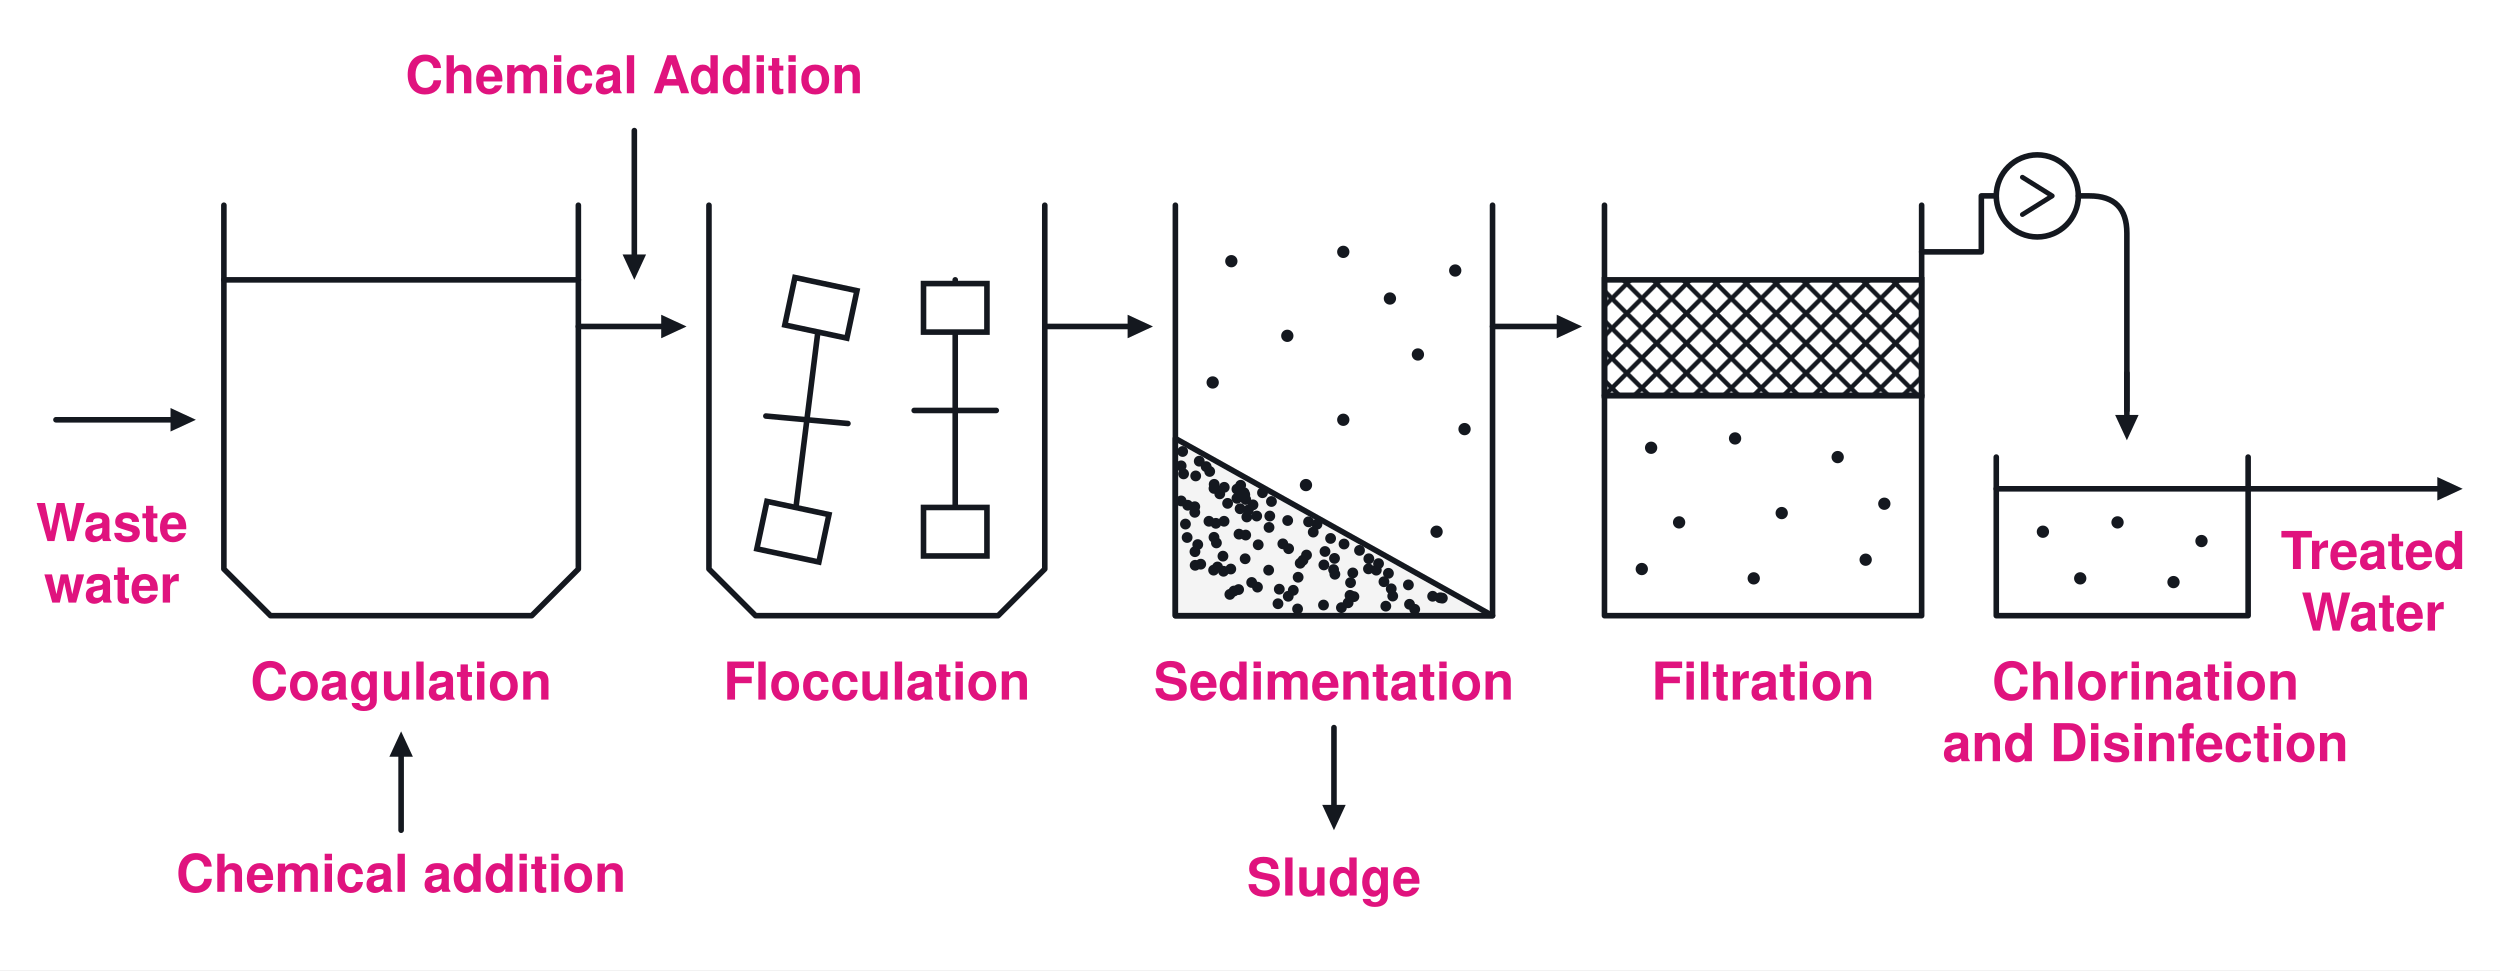
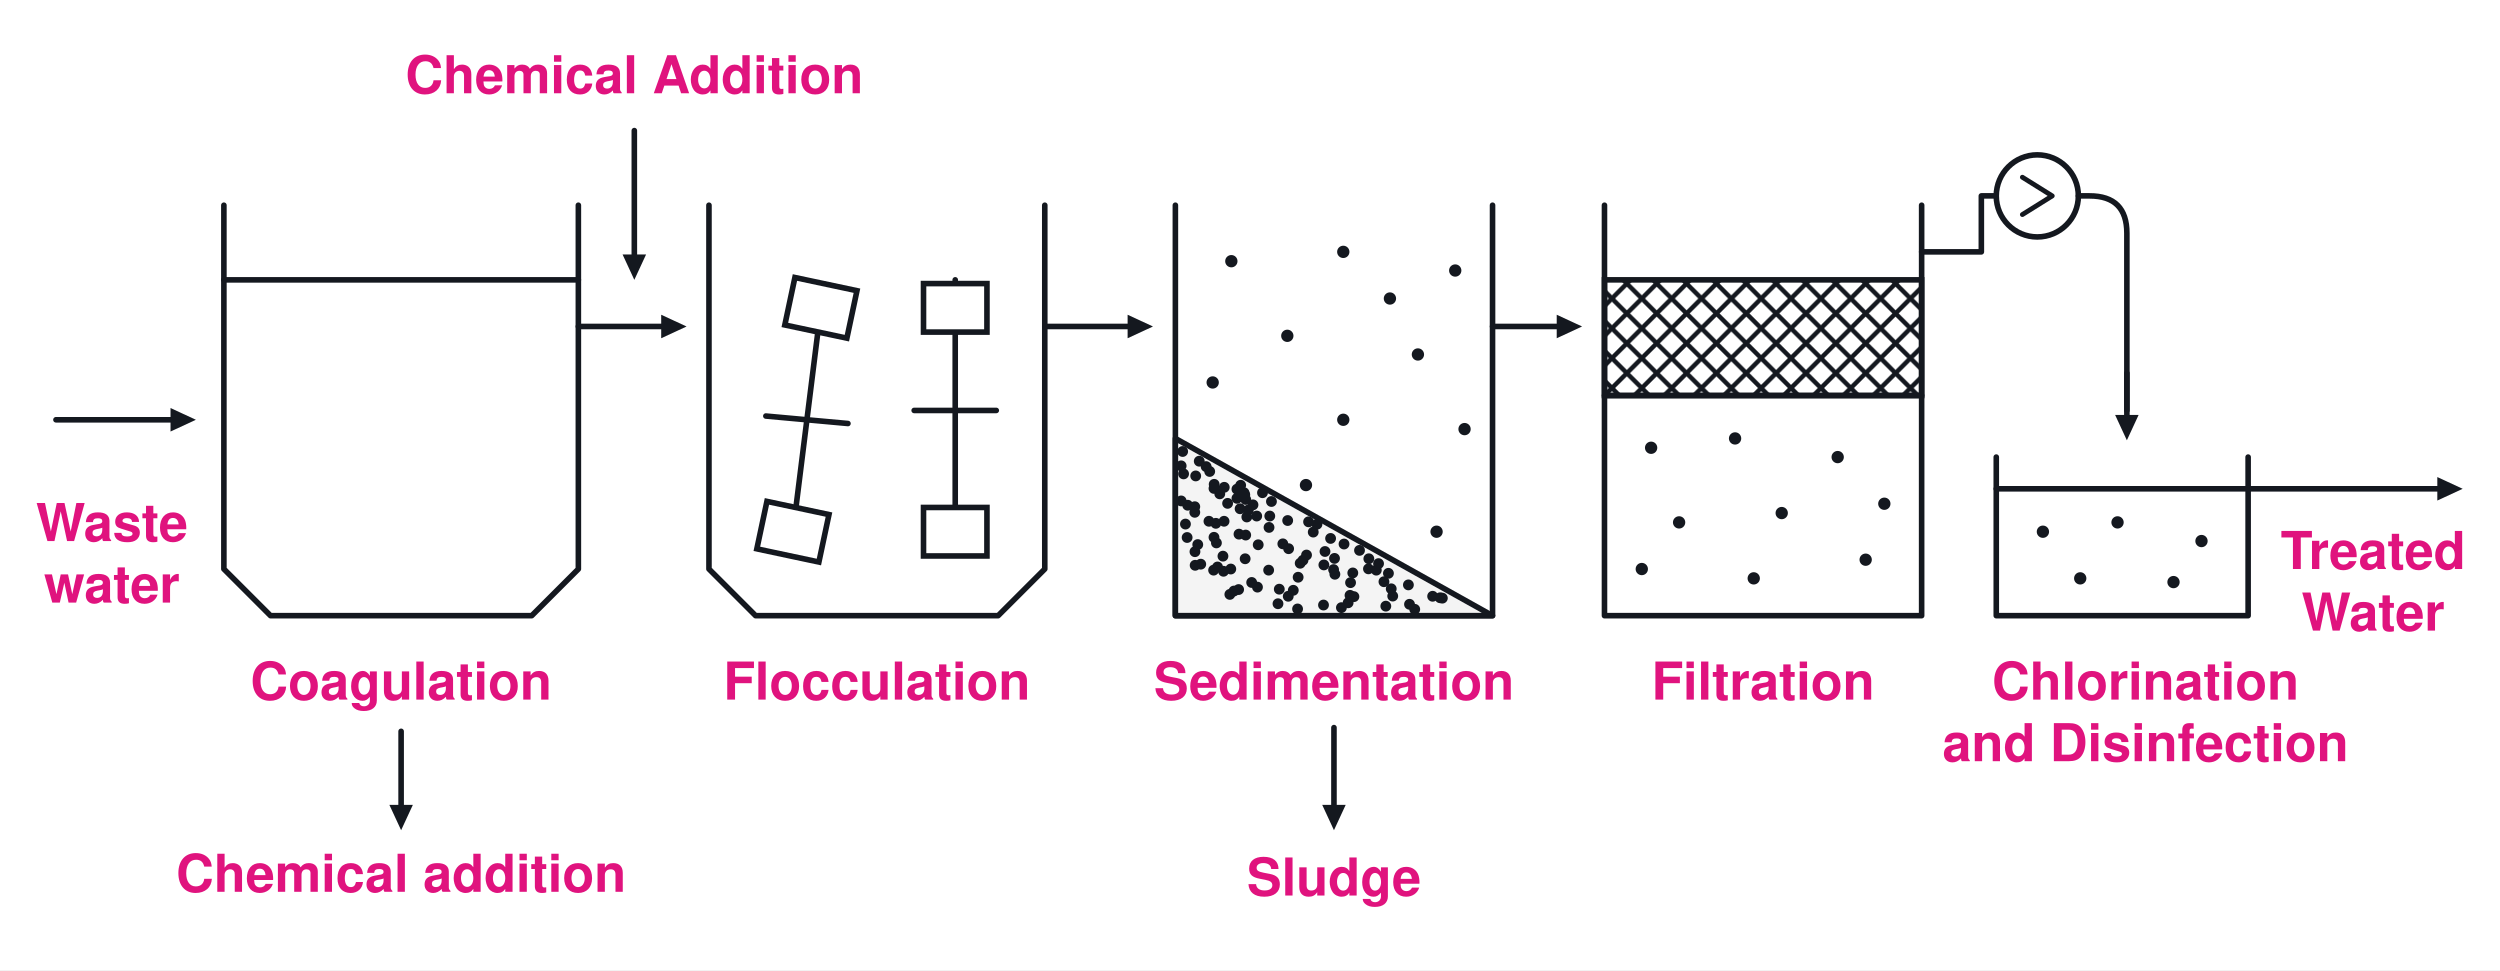
<svg xmlns="http://www.w3.org/2000/svg" viewBox="0 0 1340 520" font-family="Segoe UI, Helvetica, Arial, sans-serif">
  <rect width="1340" height="520" fill="#ffffff" />
  <path d="M120.0 110.0 L120.0 305.0 L145.0 330.0 L285.0 330.0 L310.0 305.0 L310.0 110.0" stroke="#14181f" stroke-width="3" fill="none" stroke-linejoin="round" stroke-linecap="round" />
  <line x1="120.0" y1="150.0" x2="310.0" y2="150.0" stroke="#14181f" stroke-width="3" stroke-linecap="round" />
  <line x1="30.0" y1="225.0" x2="93.0" y2="225.0" stroke="#14181f" stroke-width="3" stroke-linecap="round" />
  <path d="M105.0 225.0 L91.4 231.3 L91.4 218.7 Z" fill="#14181f" />
  <text x="60.0" y="290.0" font-size="28" fill="#e0137e" text-anchor="middle" font-weight="700">Waste</text>
  <text x="60.0" y="323.0" font-size="28" fill="#e0137e" text-anchor="middle" font-weight="700">water</text>
  <line x1="310.0" y1="175.0" x2="356.0" y2="175.0" stroke="#14181f" stroke-width="3" stroke-linecap="round" />
  <path d="M368.0 175.0 L354.4 181.3 L354.4 168.7 Z" fill="#14181f" />
  <line x1="340.0" y1="70.0" x2="340.0" y2="138.0" stroke="#14181f" stroke-width="3" stroke-linecap="round" />
  <path d="M340.0 150.0 L333.7 136.4 L346.3 136.4 Z" fill="#14181f" />
  <text x="340.0" y="50.0" font-size="28" fill="#e0137e" text-anchor="middle" font-weight="700">Chemical Addition</text>
  <path d="M380.0 110.0 L380.0 305.0 L405.0 330.0 L535.0 330.0 L560.0 305.0 L560.0 110.0" stroke="#14181f" stroke-width="3" fill="none" stroke-linejoin="round" stroke-linecap="round" />
  <line x1="440.0" y1="165.0" x2="425.0" y2="285.0" stroke="#14181f" stroke-width="3" stroke-linecap="round" />
  <line x1="410.5" y1="223.0" x2="454.5" y2="227.0" stroke="#14181f" stroke-width="3" stroke-linecap="round" />
  <rect x="423.0" y="152.0" width="34" height="26" fill="#ffffff" stroke="#14181f" stroke-width="3" transform="rotate(12 440.0 165.0)" />
  <rect x="408.0" y="272.0" width="34" height="26" fill="#ffffff" stroke="#14181f" stroke-width="3" transform="rotate(12 425.0 285.0)" />
  <line x1="512.0" y1="150.0" x2="512.0" y2="290.0" stroke="#14181f" stroke-width="3" stroke-linecap="round" />
  <line x1="490.0" y1="220.0" x2="534.0" y2="220.0" stroke="#14181f" stroke-width="3" stroke-linecap="round" />
  <rect x="495.0" y="152.0" width="34.0" height="26.0" rx="0" stroke="#14181f" stroke-width="3" fill="#ffffff" />
  <rect x="495.0" y="272.0" width="34.0" height="26.0" rx="0" stroke="#14181f" stroke-width="3" fill="#ffffff" />
  <line x1="560.0" y1="175.0" x2="606.0" y2="175.0" stroke="#14181f" stroke-width="3" stroke-linecap="round" />
  <path d="M618.0 175.0 L604.4 181.3 L604.4 168.7 Z" fill="#14181f" />
  <path d="M630.0 110.0 L630.0 330.0 L800.0 330.0 L800.0 110.0" stroke="#14181f" stroke-width="3" fill="none" stroke-linejoin="round" stroke-linecap="round" />
  <path d="M630.0 235.0 L800.0 330.0 L630.0 330.0 Z" stroke="#14181f" stroke-width="3" fill="#f4f4f4" stroke-linejoin="round" stroke-linecap="round" />
  <circle cx="656.1" cy="279.4" r="2.4" stroke="#14181f" stroke-width="1" fill="#14181f" />
  <circle cx="643.6" cy="302.4" r="2.4" stroke="#14181f" stroke-width="1" fill="#14181f" />
  <circle cx="690.5" cy="319.6" r="2.4" stroke="#14181f" stroke-width="1" fill="#14181f" />
  <circle cx="713.2" cy="288.6" r="2.4" stroke="#14181f" stroke-width="1" fill="#14181f" />
  <circle cx="701.4" cy="279.7" r="2.4" stroke="#14181f" stroke-width="1" fill="#14181f" />
  <circle cx="646.5" cy="250.1" r="2.4" stroke="#14181f" stroke-width="1" fill="#14181f" />
  <circle cx="659.7" cy="305.0" r="2.4" stroke="#14181f" stroke-width="1" fill="#14181f" />
  <circle cx="667.7" cy="267.7" r="2.4" stroke="#14181f" stroke-width="1" fill="#14181f" />
  <circle cx="640.4" cy="274.6" r="2.4" stroke="#14181f" stroke-width="1" fill="#14181f" />
  <circle cx="695.5" cy="326.4" r="2.4" stroke="#14181f" stroke-width="1" fill="#14181f" />
  <circle cx="745.7" cy="315.6" r="2.4" stroke="#14181f" stroke-width="1" fill="#14181f" />
  <circle cx="650.8" cy="259.6" r="2.4" stroke="#14181f" stroke-width="1" fill="#14181f" />
  <circle cx="661.4" cy="316.8" r="2.4" stroke="#14181f" stroke-width="1" fill="#14181f" />
  <circle cx="725.1" cy="307.1" r="2.4" stroke="#14181f" stroke-width="1" fill="#14181f" />
  <circle cx="642.0" cy="291.9" r="2.4" stroke="#14181f" stroke-width="1" fill="#14181f" />
  <circle cx="665.0" cy="260.1" r="2.4" stroke="#14181f" stroke-width="1" fill="#14181f" />
  <circle cx="723.6" cy="319.1" r="2.4" stroke="#14181f" stroke-width="1" fill="#14181f" />
  <circle cx="725.7" cy="319.8" r="2.4" stroke="#14181f" stroke-width="1" fill="#14181f" />
  <circle cx="680.0" cy="305.6" r="2.4" stroke="#14181f" stroke-width="1" fill="#14181f" />
  <circle cx="680.2" cy="282.7" r="2.4" stroke="#14181f" stroke-width="1" fill="#14181f" />
  <circle cx="723.9" cy="312.3" r="2.4" stroke="#14181f" stroke-width="1" fill="#14181f" />
  <circle cx="652.0" cy="291.0" r="2.4" stroke="#14181f" stroke-width="1" fill="#14181f" />
  <circle cx="773.1" cy="320.6" r="2.4" stroke="#14181f" stroke-width="1" fill="#14181f" />
  <circle cx="670.9" cy="312.2" r="2.4" stroke="#14181f" stroke-width="1" fill="#14181f" />
  <circle cx="710.2" cy="295.6" r="2.4" stroke="#14181f" stroke-width="1" fill="#14181f" />
  <circle cx="738.9" cy="302.1" r="2.4" stroke="#14181f" stroke-width="1" fill="#14181f" />
  <circle cx="700.3" cy="297.5" r="2.4" stroke="#14181f" stroke-width="1" fill="#14181f" />
  <circle cx="741.8" cy="311.8" r="2.4" stroke="#14181f" stroke-width="1" fill="#14181f" />
  <circle cx="696.9" cy="301.9" r="2.4" stroke="#14181f" stroke-width="1" fill="#14181f" />
  <circle cx="719.0" cy="325.7" r="2.4" stroke="#14181f" stroke-width="1" fill="#14181f" />
  <circle cx="640.9" cy="255.1" r="2.4" stroke="#14181f" stroke-width="1" fill="#14181f" />
  <circle cx="685.7" cy="315.8" r="2.4" stroke="#14181f" stroke-width="1" fill="#14181f" />
  <circle cx="744.2" cy="307.3" r="2.4" stroke="#14181f" stroke-width="1" fill="#14181f" />
  <circle cx="633.1" cy="268.5" r="2.4" stroke="#14181f" stroke-width="1" fill="#14181f" />
  <circle cx="746.5" cy="319.5" r="2.4" stroke="#14181f" stroke-width="1" fill="#14181f" />
  <circle cx="685.0" cy="323.6" r="2.4" stroke="#14181f" stroke-width="1" fill="#14181f" />
  <circle cx="705.9" cy="281.0" r="2.4" stroke="#14181f" stroke-width="1" fill="#14181f" />
  <circle cx="650.7" cy="261.8" r="2.4" stroke="#14181f" stroke-width="1" fill="#14181f" />
  <circle cx="754.9" cy="313.5" r="2.4" stroke="#14181f" stroke-width="1" fill="#14181f" />
  <circle cx="671.6" cy="270.6" r="2.4" stroke="#14181f" stroke-width="1" fill="#14181f" />
  <circle cx="652.6" cy="303.9" r="2.4" stroke="#14181f" stroke-width="1" fill="#14181f" />
  <circle cx="703.9" cy="285.2" r="2.4" stroke="#14181f" stroke-width="1" fill="#14181f" />
  <circle cx="650.7" cy="288.0" r="2.4" stroke="#14181f" stroke-width="1" fill="#14181f" />
  <circle cx="653.8" cy="264.7" r="2.4" stroke="#14181f" stroke-width="1" fill="#14181f" />
  <circle cx="698.4" cy="300.3" r="2.4" stroke="#14181f" stroke-width="1" fill="#14181f" />
  <circle cx="650.5" cy="305.6" r="2.4" stroke="#14181f" stroke-width="1" fill="#14181f" />
  <circle cx="767.9" cy="319.6" r="2.4" stroke="#14181f" stroke-width="1" fill="#14181f" />
  <circle cx="669.1" cy="273.4" r="2.4" stroke="#14181f" stroke-width="1" fill="#14181f" />
  <circle cx="709.6" cy="302.8" r="2.4" stroke="#14181f" stroke-width="1" fill="#14181f" />
  <circle cx="674.0" cy="314.7" r="2.4" stroke="#14181f" stroke-width="1" fill="#14181f" />
  <circle cx="722.6" cy="323.1" r="2.4" stroke="#14181f" stroke-width="1" fill="#14181f" />
  <circle cx="681.5" cy="268.8" r="2.4" stroke="#14181f" stroke-width="1" fill="#14181f" />
  <circle cx="693.2" cy="316.4" r="2.4" stroke="#14181f" stroke-width="1" fill="#14181f" />
  <circle cx="640.6" cy="303.0" r="2.4" stroke="#14181f" stroke-width="1" fill="#14181f" />
  <circle cx="667.2" cy="265.2" r="2.4" stroke="#14181f" stroke-width="1" fill="#14181f" />
  <circle cx="664.3" cy="265.9" r="2.4" stroke="#14181f" stroke-width="1" fill="#14181f" />
  <circle cx="695.8" cy="309.4" r="2.4" stroke="#14181f" stroke-width="1" fill="#14181f" />
  <circle cx="733.5" cy="304.9" r="2.4" stroke="#14181f" stroke-width="1" fill="#14181f" />
  <circle cx="642.8" cy="247.2" r="2.4" stroke="#14181f" stroke-width="1" fill="#14181f" />
  <circle cx="658.0" cy="269.8" r="2.4" stroke="#14181f" stroke-width="1" fill="#14181f" />
  <circle cx="640.4" cy="271.6" r="2.4" stroke="#14181f" stroke-width="1" fill="#14181f" />
  <circle cx="690.2" cy="279.0" r="2.4" stroke="#14181f" stroke-width="1" fill="#14181f" />
  <circle cx="771.9" cy="320.4" r="2.4" stroke="#14181f" stroke-width="1" fill="#14181f" />
  <circle cx="655.8" cy="306.2" r="2.4" stroke="#14181f" stroke-width="1" fill="#14181f" />
  <circle cx="687.6" cy="291.5" r="2.4" stroke="#14181f" stroke-width="1" fill="#14181f" />
  <circle cx="651.7" cy="280.5" r="2.4" stroke="#14181f" stroke-width="1" fill="#14181f" />
  <circle cx="633.1" cy="249.7" r="2.4" stroke="#14181f" stroke-width="1" fill="#14181f" />
  <circle cx="709.4" cy="324.3" r="2.4" stroke="#14181f" stroke-width="1" fill="#14181f" />
  <circle cx="648.4" cy="252.7" r="2.4" stroke="#14181f" stroke-width="1" fill="#14181f" />
  <circle cx="674.4" cy="292.0" r="2.4" stroke="#14181f" stroke-width="1" fill="#14181f" />
  <circle cx="655.5" cy="298.1" r="2.4" stroke="#14181f" stroke-width="1" fill="#14181f" />
  <circle cx="636.3" cy="288.1" r="2.4" stroke="#14181f" stroke-width="1" fill="#14181f" />
  <circle cx="635.4" cy="280.9" r="2.4" stroke="#14181f" stroke-width="1" fill="#14181f" />
  <circle cx="680.6" cy="276.6" r="2.4" stroke="#14181f" stroke-width="1" fill="#14181f" />
  <circle cx="690.7" cy="294.1" r="2.4" stroke="#14181f" stroke-width="1" fill="#14181f" />
  <circle cx="755.5" cy="323.9" r="2.4" stroke="#14181f" stroke-width="1" fill="#14181f" />
  <circle cx="667.4" cy="299.5" r="2.4" stroke="#14181f" stroke-width="1" fill="#14181f" />
  <circle cx="667.7" cy="286.8" r="2.4" stroke="#14181f" stroke-width="1" fill="#14181f" />
  <circle cx="634.4" cy="254.0" r="2.4" stroke="#14181f" stroke-width="1" fill="#14181f" />
  <circle cx="663.0" cy="267.1" r="2.4" stroke="#14181f" stroke-width="1" fill="#14181f" />
  <circle cx="673.6" cy="276.6" r="2.4" stroke="#14181f" stroke-width="1" fill="#14181f" />
  <circle cx="714.8" cy="305.3" r="2.4" stroke="#14181f" stroke-width="1" fill="#14181f" />
  <circle cx="636.6" cy="270.8" r="2.4" stroke="#14181f" stroke-width="1" fill="#14181f" />
  <circle cx="676.7" cy="264.1" r="2.4" stroke="#14181f" stroke-width="1" fill="#14181f" />
  <circle cx="742.8" cy="324.9" r="2.4" stroke="#14181f" stroke-width="1" fill="#14181f" />
  <circle cx="720.4" cy="291.6" r="2.4" stroke="#14181f" stroke-width="1" fill="#14181f" />
  <circle cx="633.9" cy="242.0" r="2.4" stroke="#14181f" stroke-width="1" fill="#14181f" />
  <circle cx="733.7" cy="299.5" r="2.4" stroke="#14181f" stroke-width="1" fill="#14181f" />
  <circle cx="668.3" cy="277.1" r="2.4" stroke="#14181f" stroke-width="1" fill="#14181f" />
  <circle cx="664.7" cy="272.7" r="2.4" stroke="#14181f" stroke-width="1" fill="#14181f" />
  <circle cx="648.0" cy="279.4" r="2.4" stroke="#14181f" stroke-width="1" fill="#14181f" />
  <circle cx="715.3" cy="299.3" r="2.4" stroke="#14181f" stroke-width="1" fill="#14181f" />
  <circle cx="664.1" cy="286.3" r="2.4" stroke="#14181f" stroke-width="1" fill="#14181f" />
  <circle cx="737.7" cy="305.6" r="2.4" stroke="#14181f" stroke-width="1" fill="#14181f" />
  <circle cx="666.8" cy="264.1" r="2.4" stroke="#14181f" stroke-width="1" fill="#14181f" />
  <circle cx="715.5" cy="307.8" r="2.4" stroke="#14181f" stroke-width="1" fill="#14181f" />
  <circle cx="758.3" cy="326.6" r="2.4" stroke="#14181f" stroke-width="1" fill="#14181f" />
  <circle cx="663.9" cy="316.0" r="2.4" stroke="#14181f" stroke-width="1" fill="#14181f" />
  <circle cx="728.7" cy="295.0" r="2.4" stroke="#14181f" stroke-width="1" fill="#14181f" />
  <circle cx="640.5" cy="295.7" r="2.4" stroke="#14181f" stroke-width="1" fill="#14181f" />
  <circle cx="659.2" cy="318.6" r="2.4" stroke="#14181f" stroke-width="1" fill="#14181f" />
  <circle cx="656.2" cy="261.2" r="2.4" stroke="#14181f" stroke-width="1" fill="#14181f" />
  <circle cx="663.0" cy="262.2" r="2.4" stroke="#14181f" stroke-width="1" fill="#14181f" />
  <circle cx="660.0" cy="140.0" r="2.8" stroke="#14181f" stroke-width="1" fill="#14181f" />
  <circle cx="720.0" cy="135.0" r="2.8" stroke="#14181f" stroke-width="1" fill="#14181f" />
  <circle cx="780.0" cy="145.0" r="2.8" stroke="#14181f" stroke-width="1" fill="#14181f" />
  <circle cx="690.0" cy="180.0" r="2.8" stroke="#14181f" stroke-width="1" fill="#14181f" />
  <circle cx="760.0" cy="190.0" r="2.8" stroke="#14181f" stroke-width="1" fill="#14181f" />
  <circle cx="650.0" cy="205.0" r="2.8" stroke="#14181f" stroke-width="1" fill="#14181f" />
  <circle cx="720.0" cy="225.0" r="2.8" stroke="#14181f" stroke-width="1" fill="#14181f" />
  <circle cx="785.0" cy="230.0" r="2.8" stroke="#14181f" stroke-width="1" fill="#14181f" />
  <circle cx="700.0" cy="260.0" r="2.8" stroke="#14181f" stroke-width="1" fill="#14181f" />
  <circle cx="770.0" cy="285.0" r="2.8" stroke="#14181f" stroke-width="1" fill="#14181f" />
  <circle cx="745.0" cy="160.0" r="2.8" stroke="#14181f" stroke-width="1" fill="#14181f" />
  <line x1="800.0" y1="175.0" x2="836.0" y2="175.0" stroke="#14181f" stroke-width="3" stroke-linecap="round" />
  <path d="M848.0 175.0 L834.4 181.3 L834.4 168.7 Z" fill="#14181f" />
  <path d="M860.0 110.0 L860.0 330.0 L1030.0 330.0 L1030.0 110.0" stroke="#14181f" stroke-width="3" fill="none" stroke-linejoin="round" stroke-linecap="round" />
  <defs>
    <pattern id="hx" width="16" height="16" patternUnits="userSpaceOnUse">
      <path d="M0 0 L16 16 M16 0 L0 16" stroke="#14181f" stroke-width="2.4" />
    </pattern>
  </defs>
  <rect x="860" y="150" width="170" height="62" fill="url(#hx)" stroke="#14181f" stroke-width="3" />
  <line x1="860.0" y1="212.0" x2="1030.0" y2="212.0" stroke="#14181f" stroke-width="3" stroke-linecap="round" />
  <circle cx="885.0" cy="240.0" r="2.8" stroke="#14181f" stroke-width="1" fill="#14181f" />
  <circle cx="930.0" cy="235.0" r="2.8" stroke="#14181f" stroke-width="1" fill="#14181f" />
  <circle cx="985.0" cy="245.0" r="2.8" stroke="#14181f" stroke-width="1" fill="#14181f" />
  <circle cx="1010.0" cy="270.0" r="2.8" stroke="#14181f" stroke-width="1" fill="#14181f" />
  <circle cx="900.0" cy="280.0" r="2.8" stroke="#14181f" stroke-width="1" fill="#14181f" />
  <circle cx="955.0" cy="275.0" r="2.8" stroke="#14181f" stroke-width="1" fill="#14181f" />
  <circle cx="880.0" cy="305.0" r="2.8" stroke="#14181f" stroke-width="1" fill="#14181f" />
  <circle cx="940.0" cy="310.0" r="2.8" stroke="#14181f" stroke-width="1" fill="#14181f" />
  <circle cx="1000.0" cy="300.0" r="2.8" stroke="#14181f" stroke-width="1" fill="#14181f" />
  <path d="M1030 135 L1062 135 L1062 105 L1070 105" stroke="#14181f" stroke-width="3" fill="none" stroke-linejoin="round" stroke-linecap="round" />
  <circle cx="1092.0" cy="105.0" r="22.0" stroke="#14181f" stroke-width="3" fill="#ffffff" />
  <path d="M1084 95 L1100 105 L1084 115" stroke="#14181f" stroke-width="2.6" fill="none" stroke-linejoin="round" stroke-linecap="round" />
  <path d="M1114 105 L1120 105 Q1140 105 1140 125 L1140 220" stroke="#14181f" stroke-width="3" fill="none" stroke-linejoin="round" stroke-linecap="round" />
  <line x1="1140.0" y1="200.0" x2="1140.0" y2="224.0" stroke="#14181f" stroke-width="3" stroke-linecap="round" />
  <path d="M1140.0 236.0 L1133.7 222.4 L1146.3 222.4 Z" fill="#14181f" />
  <path d="M1070.0 245.0 L1070.0 330.0 L1205.0 330.0 L1205.0 245.0" stroke="#14181f" stroke-width="3" fill="none" stroke-linejoin="round" stroke-linecap="round" />
  <line x1="1070.0" y1="262.0" x2="1205.0" y2="262.0" stroke="#14181f" stroke-width="3" stroke-linecap="round" />
  <circle cx="1095.0" cy="285.0" r="2.8" stroke="#14181f" stroke-width="1" fill="#14181f" />
  <circle cx="1135.0" cy="280.0" r="2.8" stroke="#14181f" stroke-width="1" fill="#14181f" />
  <circle cx="1180.0" cy="290.0" r="2.8" stroke="#14181f" stroke-width="1" fill="#14181f" />
  <circle cx="1115.0" cy="310.0" r="2.8" stroke="#14181f" stroke-width="1" fill="#14181f" />
  <circle cx="1165.0" cy="312.0" r="2.8" stroke="#14181f" stroke-width="1" fill="#14181f" />
  <line x1="1205.0" y1="262.0" x2="1308.0" y2="262.0" stroke="#14181f" stroke-width="3" stroke-linecap="round" />
  <path d="M1320.0 262.0 L1306.4 268.3 L1306.4 255.7 Z" fill="#14181f" />
  <text x="1272.0" y="305.0" font-size="28" fill="#e0137e" text-anchor="middle" font-weight="700">Treated</text>
  <text x="1272.0" y="338.0" font-size="28" fill="#e0137e" text-anchor="middle" font-weight="700">Water</text>
  <text x="215.0" y="375.0" font-size="28" fill="#e0137e" text-anchor="middle" font-weight="700">Coagulation</text>
  <text x="470.0" y="375.0" font-size="28" fill="#e0137e" text-anchor="middle" font-weight="700">Flocculation</text>
  <text x="715.0" y="375.0" font-size="28" fill="#e0137e" text-anchor="middle" font-weight="700">Sedimentation</text>
  <text x="945.0" y="375.0" font-size="28" fill="#e0137e" text-anchor="middle" font-weight="700">Filtration</text>
  <text x="1150.0" y="375.0" font-size="28" fill="#e0137e" text-anchor="middle" font-weight="700">Chlorination</text>
  <text x="1150.0" y="408.0" font-size="28" fill="#e0137e" text-anchor="middle" font-weight="700">and Disinfection</text>
-   <line x1="215.0" y1="445.0" x2="215.0" y2="404.0" stroke="#14181f" stroke-width="3" stroke-linecap="round" />
-   <path d="M215.0 392.0 L221.3 405.6 L208.7 405.6 Z" fill="#14181f" />
+   <line x1="215.0" y1="392.0" x2="215.0" y2="433.0" stroke="#14181f" stroke-width="3" stroke-linecap="round" />
+   <path d="M215.0 445.0 L208.7 431.4 L221.3 431.4 Z" fill="#14181f" />
  <text x="215.0" y="478.0" font-size="28" fill="#e0137e" text-anchor="middle" font-weight="700">Chemical addition</text>
  <line x1="715.0" y1="390.0" x2="715.0" y2="433.0" stroke="#14181f" stroke-width="3" stroke-linecap="round" />
  <path d="M715.0 445.0 L708.7 431.4 L721.3 431.4 Z" fill="#14181f" />
  <text x="715.0" y="480.0" font-size="28" fill="#e0137e" text-anchor="middle" font-weight="700">Sludge</text>
</svg>
